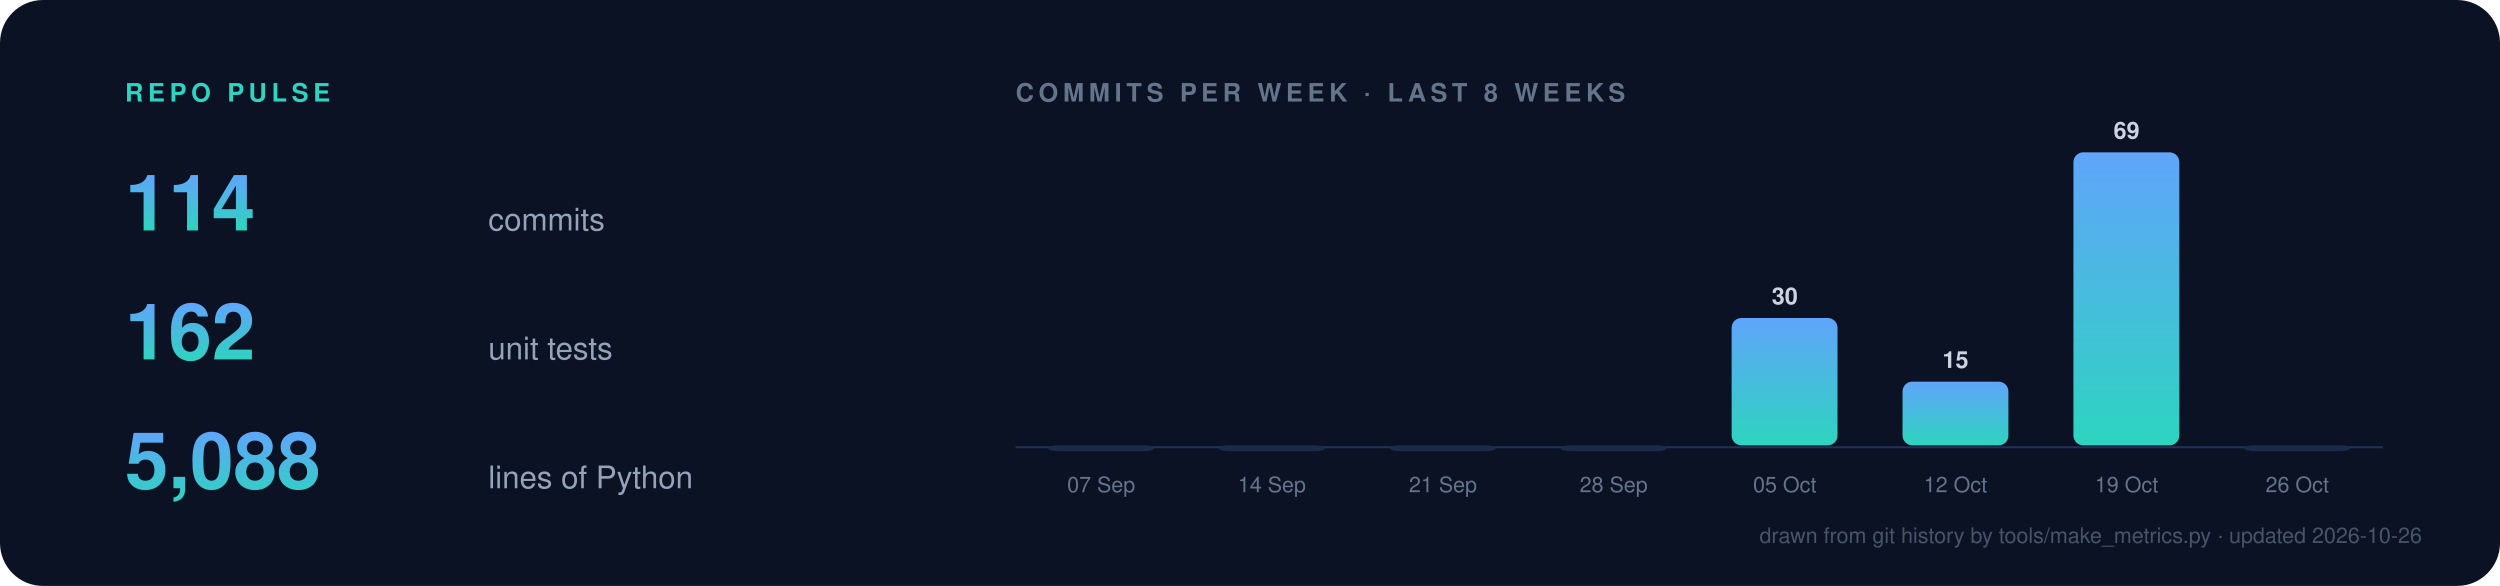
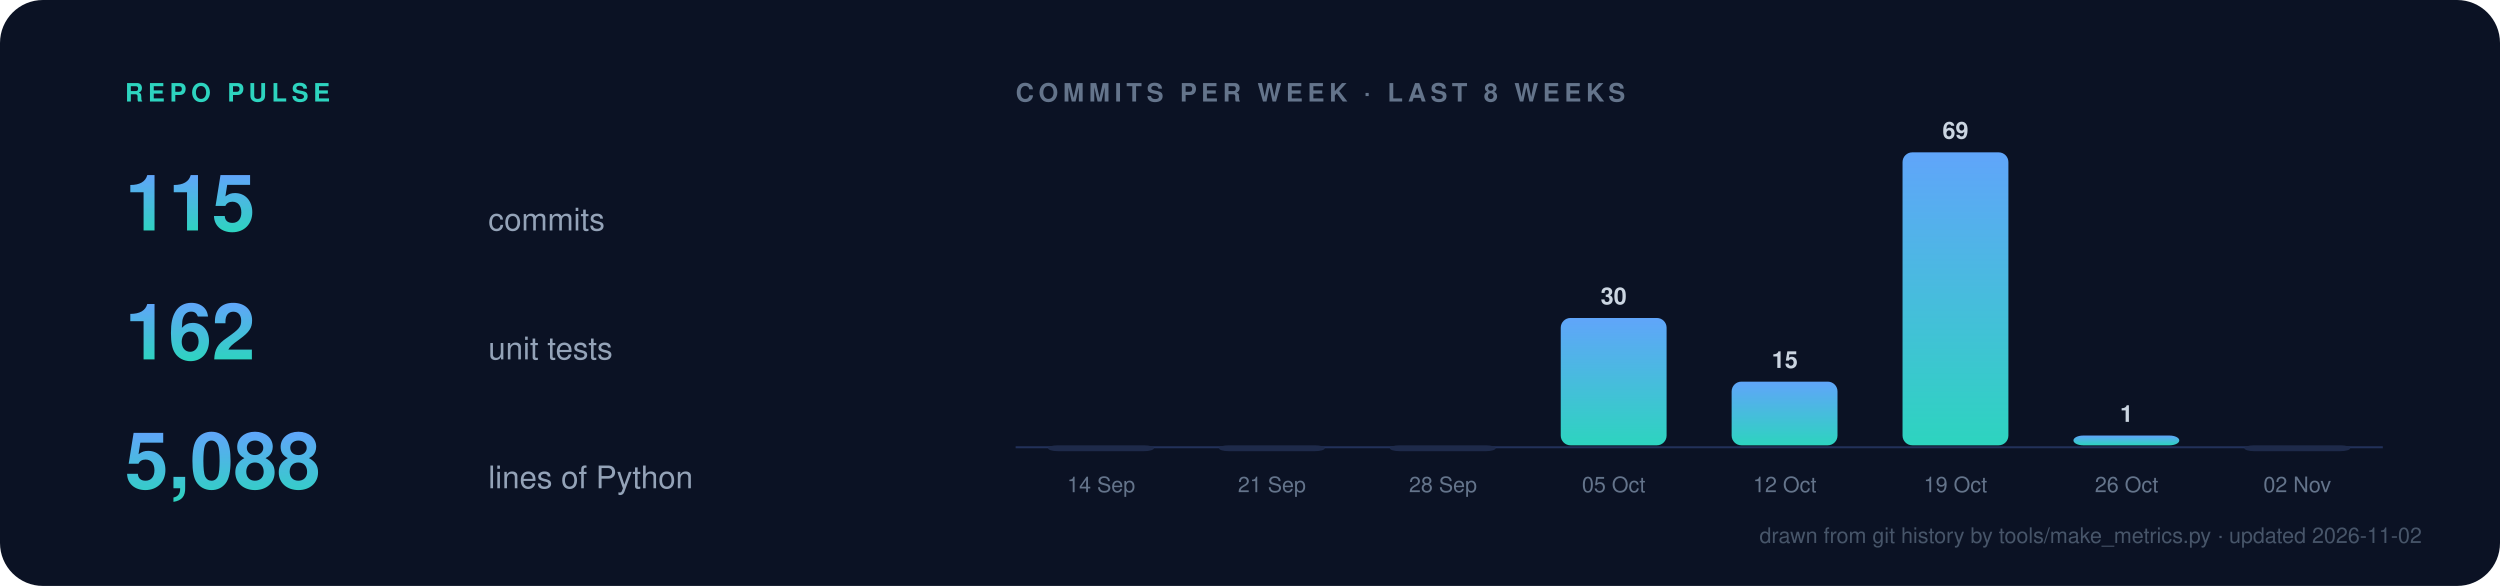
<svg xmlns="http://www.w3.org/2000/svg" width="1280" height="300" viewBox="0 0 1280 300" role="img" aria-labelledby="t">
  <defs>
    <linearGradient id="ac" x1="0" y1="1" x2="0" y2="0">
      <stop offset="0" stop-color="#2dd4bf" />
      <stop offset="1" stop-color="#60a5fa" />
    </linearGradient>
    <clipPath id="r">
      <rect width="1280" height="300" rx="22" />
    </clipPath>
  </defs>
  <g clip-path="url(#r)" font-family="ui-sans-serif,-apple-system,'Segoe UI',Helvetica,Arial,sans-serif">
    <rect width="1280" height="300" fill="#0b1224" />
    <text x="64" y="52" font-size="13" font-weight="800" letter-spacing="2.4" fill="#2dd4bf">REPO PULSE</text>
-     <text x="64" y="118" font-size="40" font-weight="800" fill="url(#ac)">114</text>
+     <text x="64" y="118" font-size="40" font-weight="800" fill="url(#ac)">115</text>
    <text x="250" y="118" font-size="16" fill="#94a3b8">commits</text>
    <text x="64" y="184" font-size="40" font-weight="800" fill="url(#ac)">162</text>
    <text x="250" y="184" font-size="16" fill="#94a3b8">unit tests</text>
    <text x="64" y="250" font-size="40" font-weight="800" fill="url(#ac)">5,088</text>
    <text x="250" y="250" font-size="16" fill="#94a3b8">lines of Python</text>
    <text x="520" y="52" font-size="13" font-weight="800" letter-spacing="2.4" fill="#64748b">COMMITS PER WEEK · LAST 8 WEEKS</text>
    <line x1="520" y1="229" x2="1220" y2="229" stroke="#22315a" />
    <rect x="536.6" y="228.0" width="54.2" height="3.0" rx="5" fill="#1e2a4a" />
    <rect x="624.1" y="228.0" width="54.2" height="3.0" rx="5" fill="#1e2a4a" />
    <rect x="711.6" y="228.0" width="54.2" height="3.0" rx="5" fill="#1e2a4a" />
-     <rect x="799.1" y="228.0" width="54.2" height="3.0" rx="5" fill="#1e2a4a" />
-     <rect x="886.6" y="162.8" width="54.2" height="65.2" rx="5" fill="url(#ac)" />
-     <text x="913.8" y="155.8" font-size="12" font-weight="700" fill="#cbd5e1" text-anchor="middle">30</text>
-     <rect x="974.1" y="195.4" width="54.2" height="32.6" rx="5" fill="url(#ac)" />
-     <text x="1001.2" y="188.4" font-size="12" font-weight="700" fill="#cbd5e1" text-anchor="middle">15</text>
-     <rect x="1061.6" y="78.0" width="54.2" height="150.0" rx="5" fill="url(#ac)" />
-     <text x="1088.8" y="71.0" font-size="12" font-weight="700" fill="#cbd5e1" text-anchor="middle">69</text>
+     <rect x="799.1" y="162.8" width="54.2" height="65.2" rx="5" fill="url(#ac)" />
+     <text x="826.2" y="155.8" font-size="12" font-weight="700" fill="#cbd5e1" text-anchor="middle">30</text>
+     <rect x="886.6" y="195.4" width="54.2" height="32.6" rx="5" fill="url(#ac)" />
+     <text x="913.8" y="188.4" font-size="12" font-weight="700" fill="#cbd5e1" text-anchor="middle">15</text>
+     <rect x="974.1" y="78.0" width="54.2" height="150.0" rx="5" fill="url(#ac)" />
+     <text x="1001.2" y="71.0" font-size="12" font-weight="700" fill="#cbd5e1" text-anchor="middle">69</text>
+     <rect x="1061.6" y="223.0" width="54.2" height="5.0" rx="5" fill="url(#ac)" />
+     <text x="1088.8" y="216.0" font-size="12" font-weight="700" fill="#cbd5e1" text-anchor="middle">1</text>
    <rect x="1149.1" y="228.0" width="54.2" height="3.0" rx="5" fill="#1e2a4a" />
-     <text x="563.8" y="252" font-size="11" fill="#64748b" text-anchor="middle">07 Sep</text>
-     <text x="651.2" y="252" font-size="11" fill="#64748b" text-anchor="middle">14 Sep</text>
-     <text x="738.8" y="252" font-size="11" fill="#64748b" text-anchor="middle">21 Sep</text>
-     <text x="826.2" y="252" font-size="11" fill="#64748b" text-anchor="middle">28 Sep</text>
-     <text x="913.8" y="252" font-size="11" fill="#64748b" text-anchor="middle">05 Oct</text>
-     <text x="1001.2" y="252" font-size="11" fill="#64748b" text-anchor="middle">12 Oct</text>
-     <text x="1088.8" y="252" font-size="11" fill="#64748b" text-anchor="middle">19 Oct</text>
-     <text x="1176.2" y="252" font-size="11" fill="#64748b" text-anchor="middle">26 Oct</text>
-     <text x="1240" y="278" font-size="11" fill="#475569" text-anchor="end">drawn from git history by tools/make_metrics.py · updated 2026-10-26</text>
+     <text x="563.8" y="252" font-size="11" fill="#64748b" text-anchor="middle">14 Sep</text>
+     <text x="651.2" y="252" font-size="11" fill="#64748b" text-anchor="middle">21 Sep</text>
+     <text x="738.8" y="252" font-size="11" fill="#64748b" text-anchor="middle">28 Sep</text>
+     <text x="826.2" y="252" font-size="11" fill="#64748b" text-anchor="middle">05 Oct</text>
+     <text x="913.8" y="252" font-size="11" fill="#64748b" text-anchor="middle">12 Oct</text>
+     <text x="1001.2" y="252" font-size="11" fill="#64748b" text-anchor="middle">19 Oct</text>
+     <text x="1088.8" y="252" font-size="11" fill="#64748b" text-anchor="middle">26 Oct</text>
+     <text x="1176.2" y="252" font-size="11" fill="#64748b" text-anchor="middle">02 Nov</text>
+     <text x="1240" y="278" font-size="11" fill="#475569" text-anchor="end">drawn from git history by tools/make_metrics.py · updated 2026-11-02</text>
  </g>
</svg>
